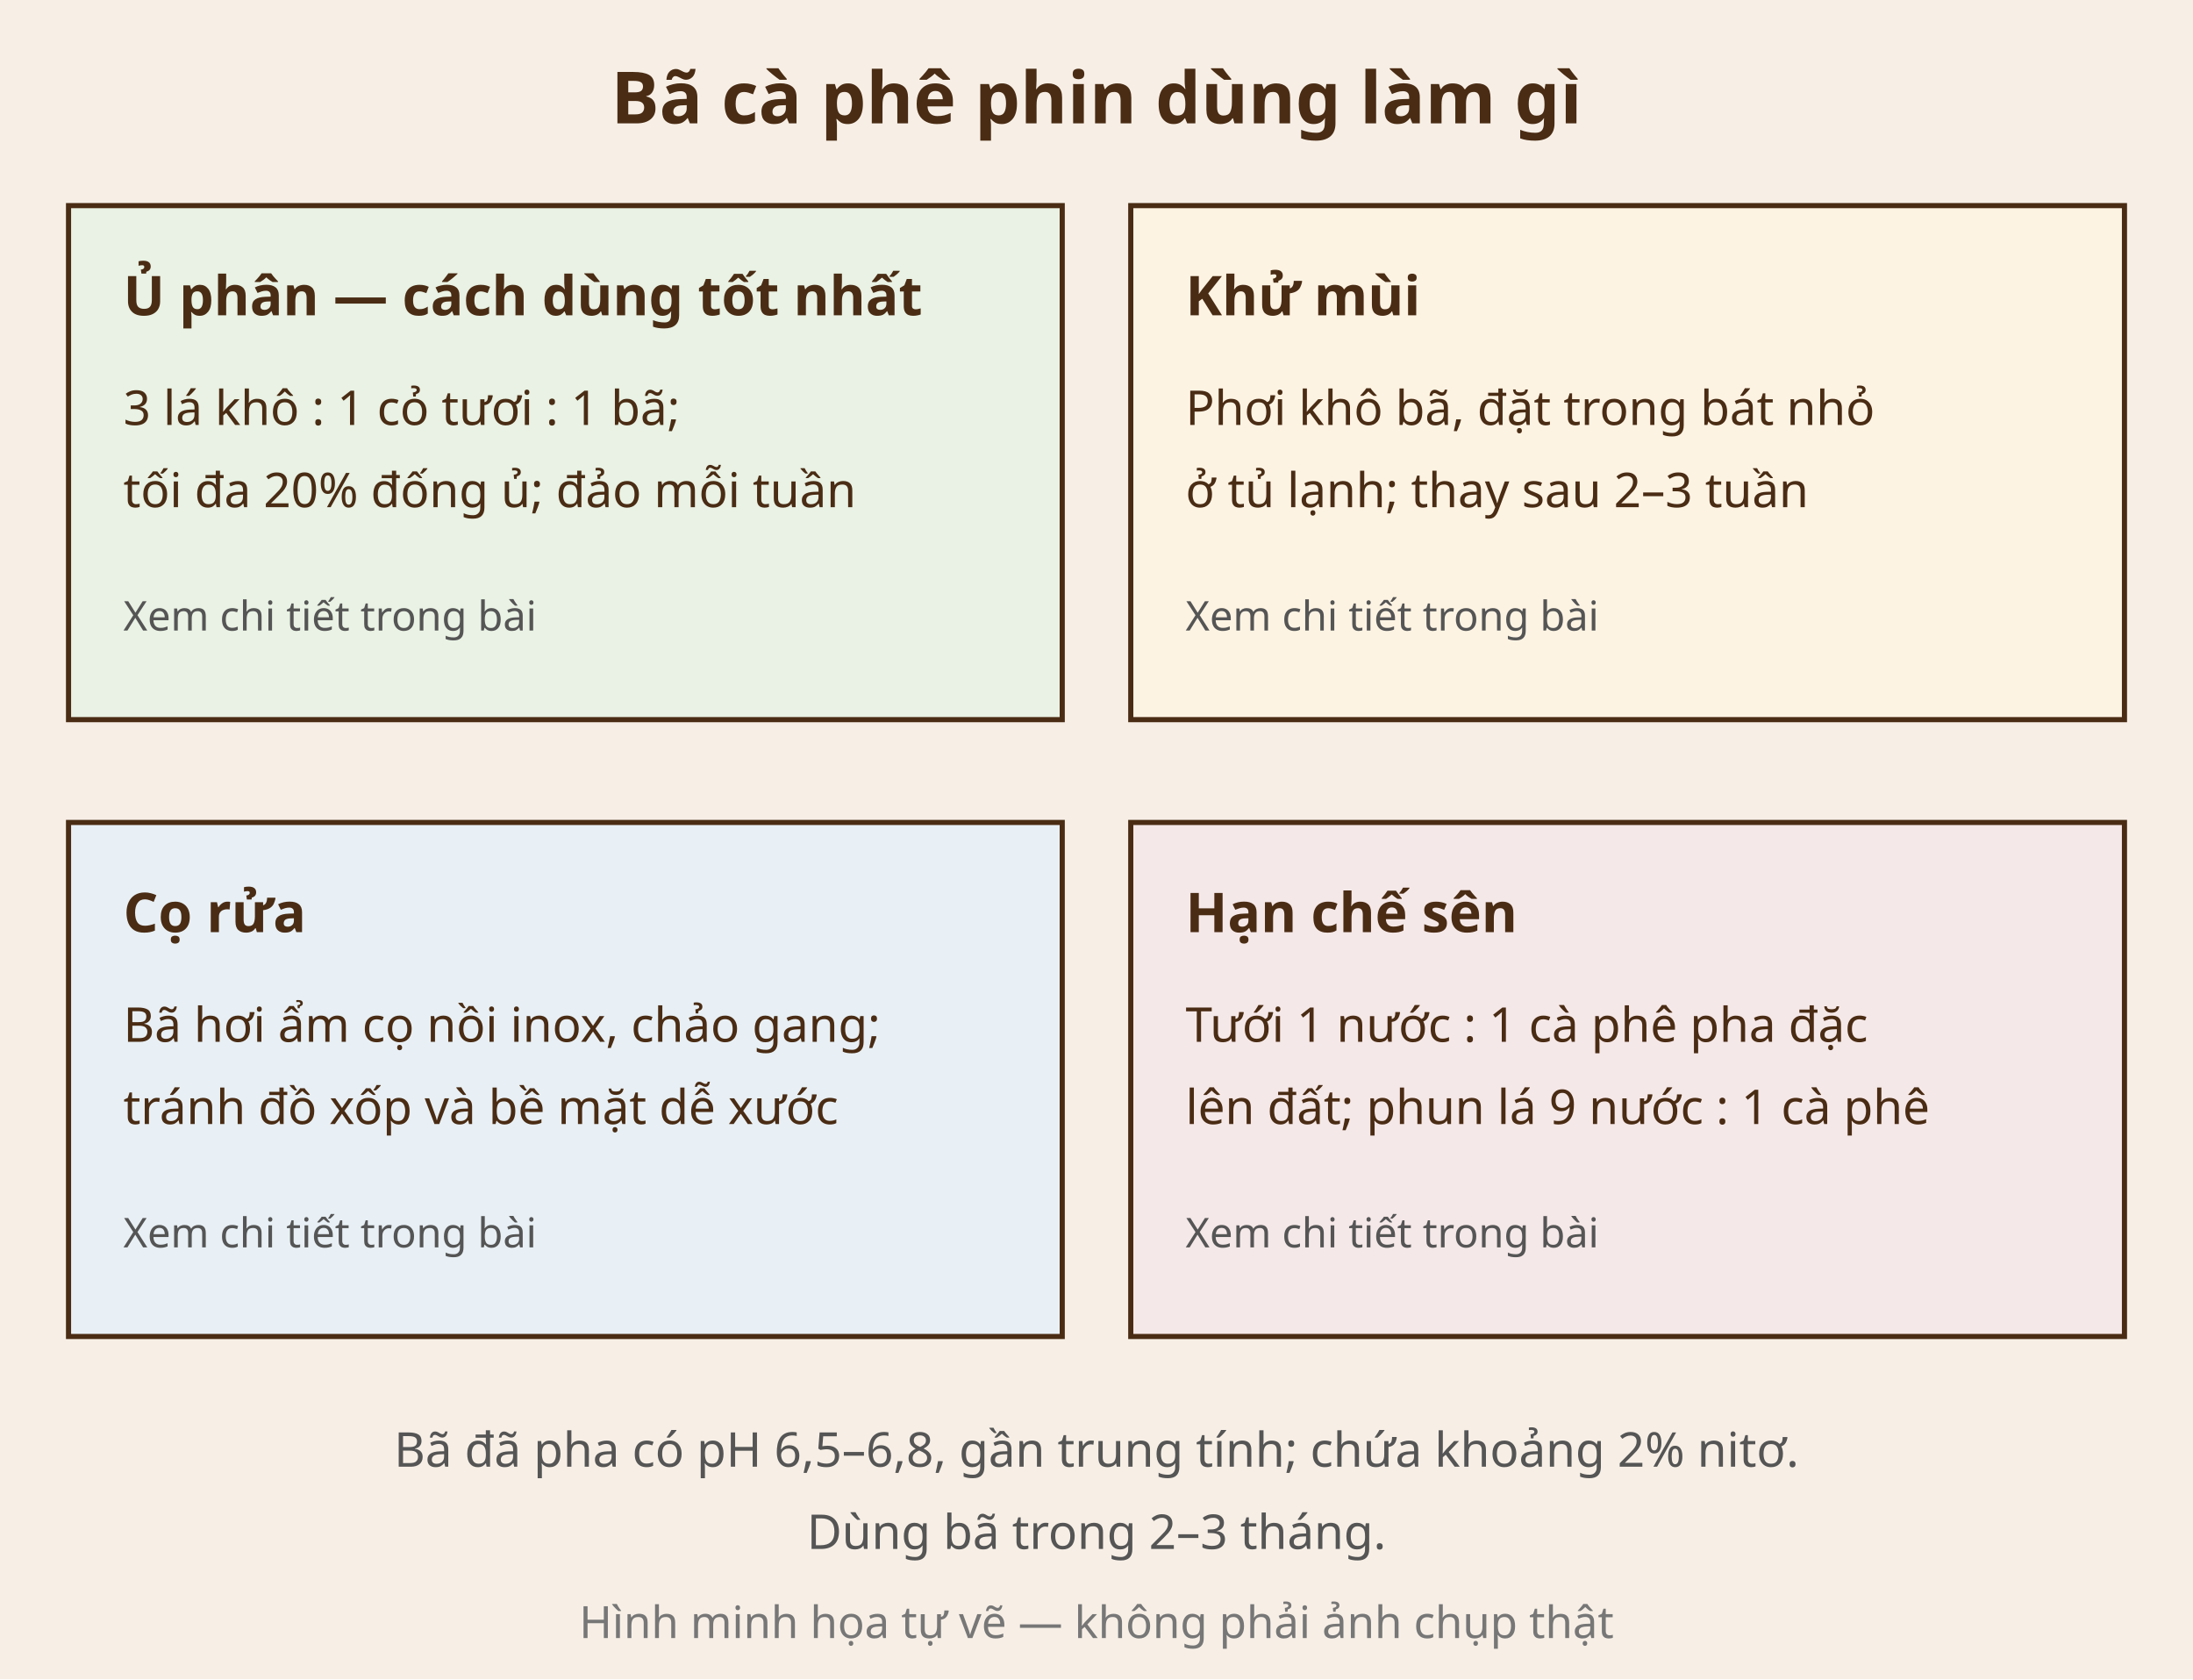
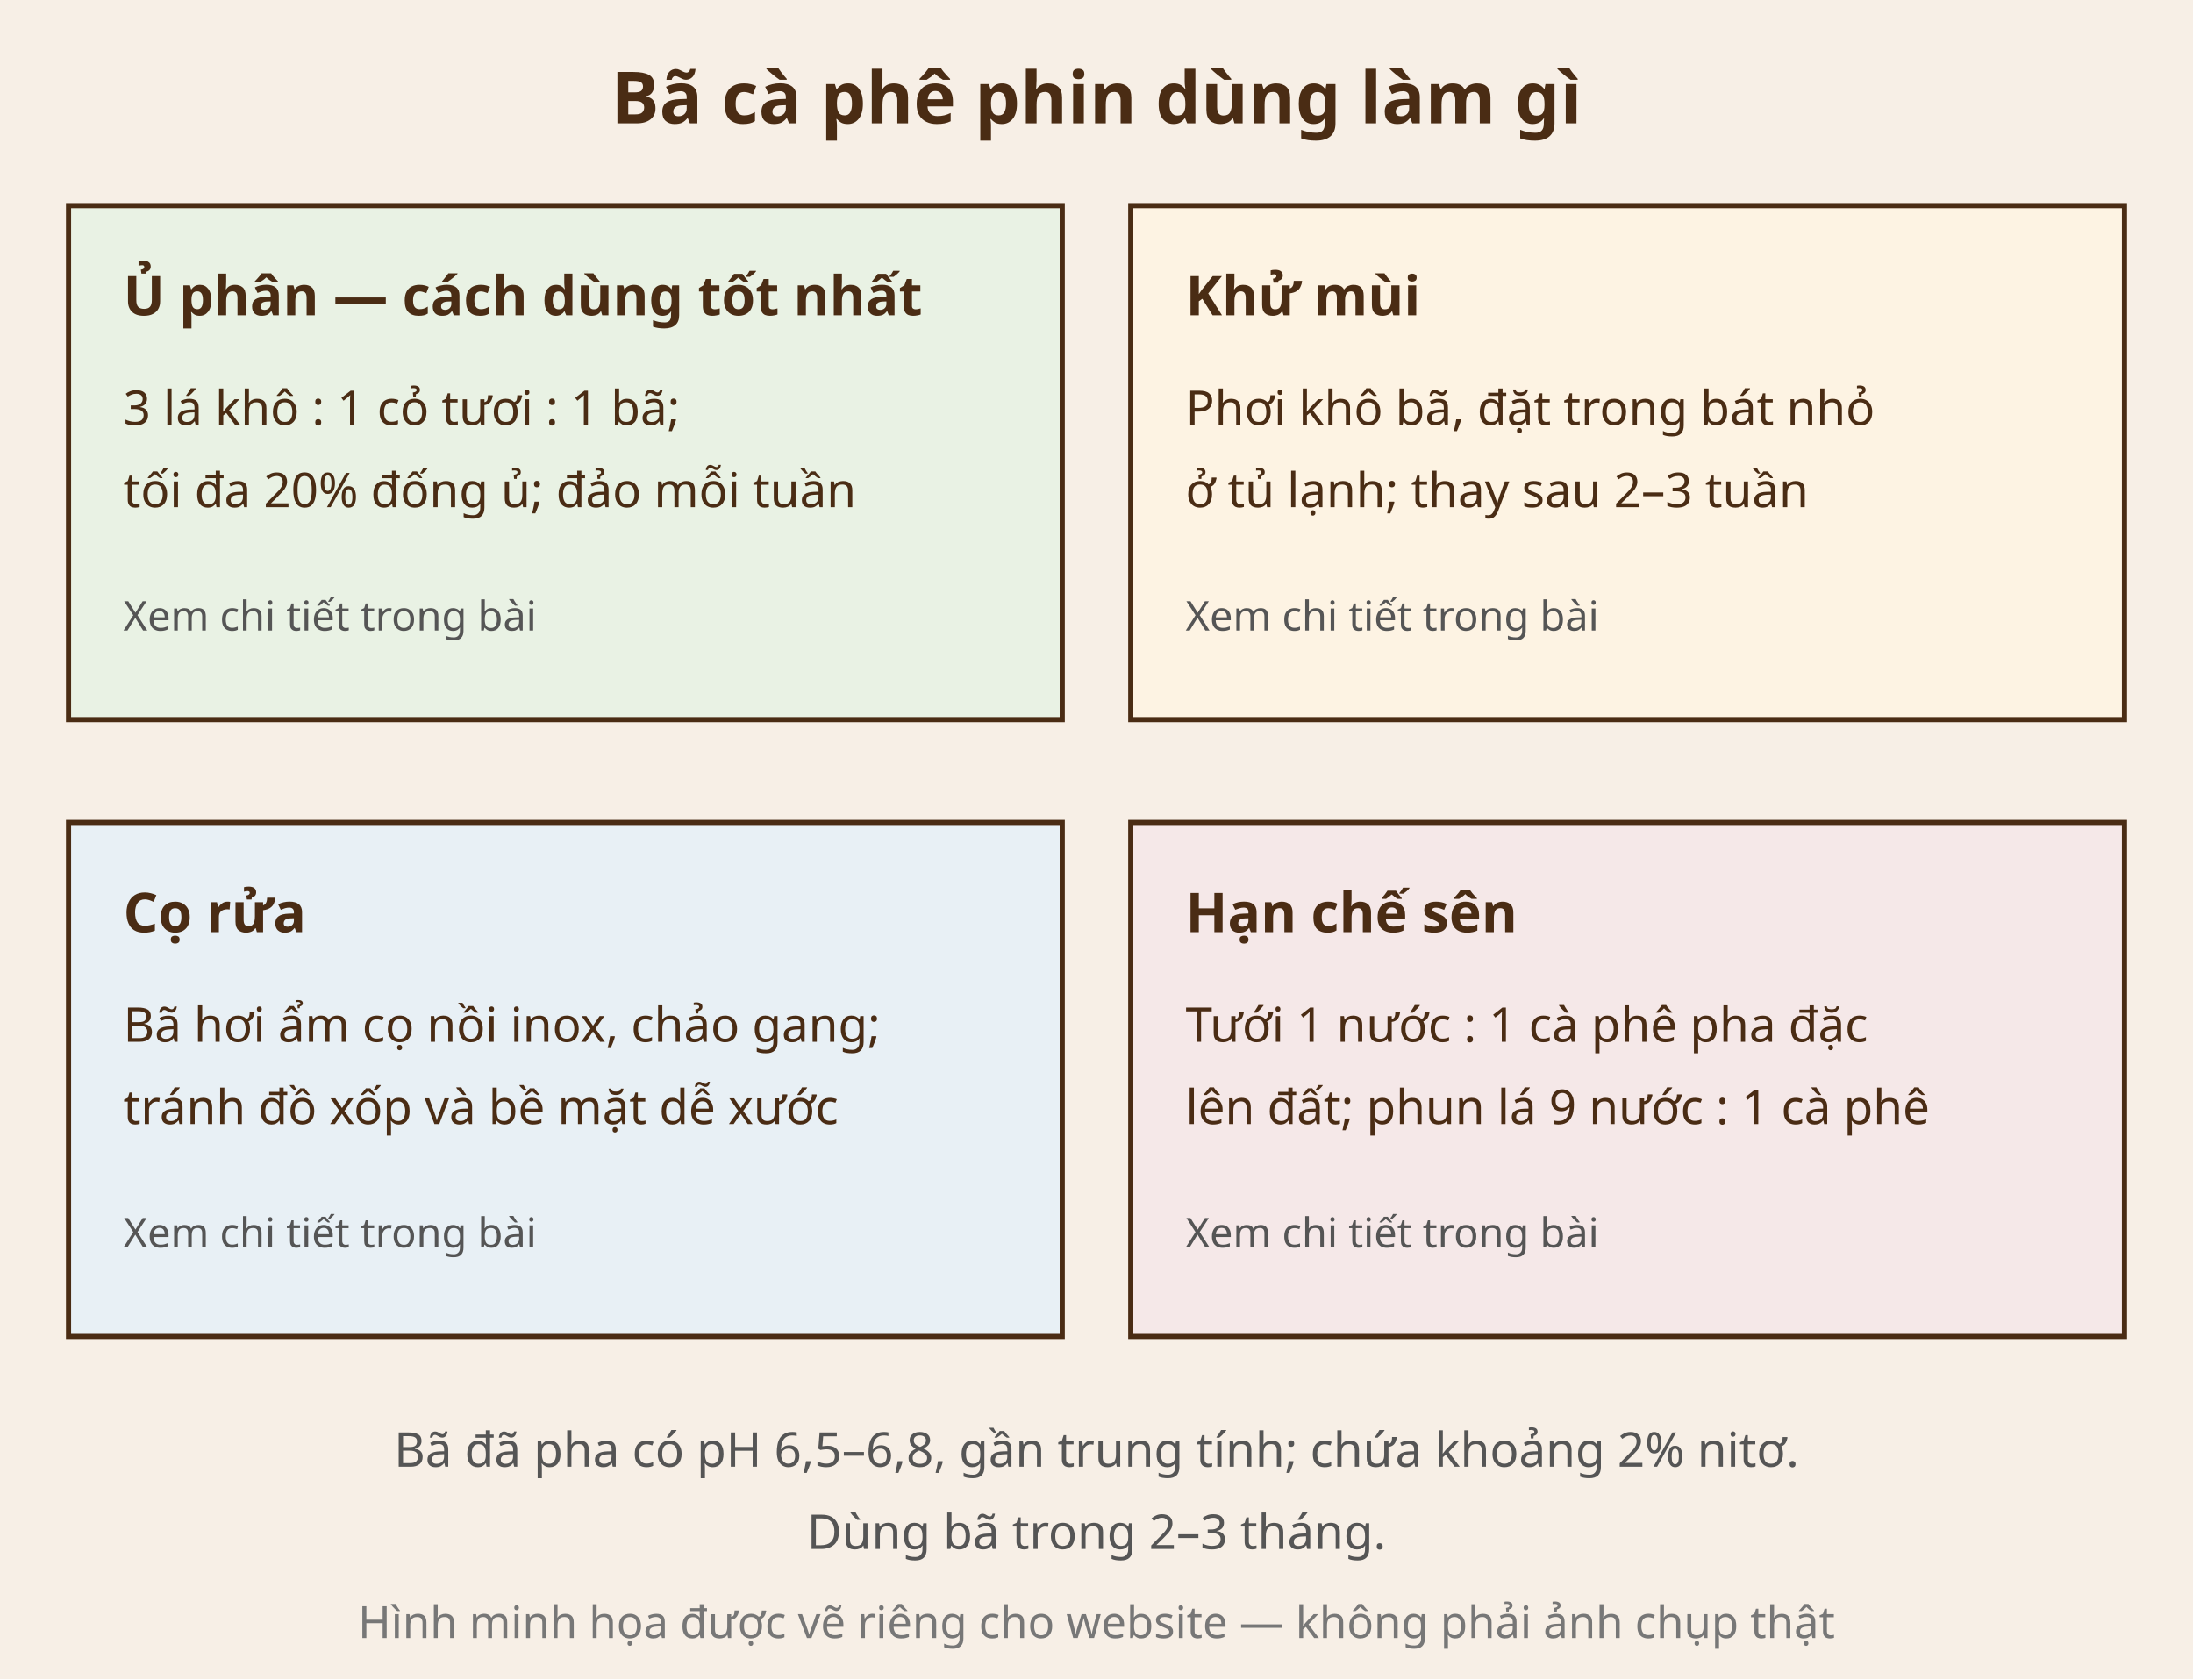
<svg xmlns="http://www.w3.org/2000/svg" width="640" height="490" viewBox="0 0 640 490" role="img" aria-labelledby="t d">
  <rect width="640" height="490" fill="#f7efe6" />
  <text x="320" y="36" text-anchor="middle" font-family="sans-serif" font-size="21" fill="#4a2c14" font-weight="bold">Bã cà phê phin dùng làm gì</text>
  <rect x="20" y="60" width="290" height="150" fill="#e9f2e4" stroke="#4a2c14" stroke-width="1.5" rx="0" />
  <text x="36" y="92" text-anchor="start" font-family="sans-serif" font-size="16" fill="#4a2c14" font-weight="bold">Ủ phân — cách dùng tốt nhất</text>
  <text x="36" y="124" text-anchor="start" font-family="sans-serif" font-size="14" fill="#4a2c14">3 lá khô : 1 cỏ tươi : 1 bã;</text>
  <text x="36" y="148" text-anchor="start" font-family="sans-serif" font-size="14" fill="#4a2c14">tối đa 20% đống ủ; đảo mỗi tuần</text>
  <text x="36" y="184" text-anchor="start" font-family="sans-serif" font-size="12" fill="#555">Xem chi tiết trong bài</text>
  <rect x="330" y="60" width="290" height="150" fill="#fdf3e3" stroke="#4a2c14" stroke-width="1.5" rx="0" />
  <text x="346" y="92" text-anchor="start" font-family="sans-serif" font-size="16" fill="#4a2c14" font-weight="bold">Khử mùi</text>
  <text x="346" y="124" text-anchor="start" font-family="sans-serif" font-size="14" fill="#4a2c14">Phơi khô bã, đặt trong bát nhỏ</text>
  <text x="346" y="148" text-anchor="start" font-family="sans-serif" font-size="14" fill="#4a2c14">ở tủ lạnh; thay sau 2–3 tuần</text>
  <text x="346" y="184" text-anchor="start" font-family="sans-serif" font-size="12" fill="#555">Xem chi tiết trong bài</text>
  <rect x="20" y="240" width="290" height="150" fill="#e8f0f5" stroke="#4a2c14" stroke-width="1.5" rx="0" />
  <text x="36" y="272" text-anchor="start" font-family="sans-serif" font-size="16" fill="#4a2c14" font-weight="bold">Cọ rửa</text>
  <text x="36" y="304" text-anchor="start" font-family="sans-serif" font-size="14" fill="#4a2c14">Bã hơi ẩm cọ nồi inox, chảo gang;</text>
  <text x="36" y="328" text-anchor="start" font-family="sans-serif" font-size="14" fill="#4a2c14">tránh đồ xốp và bề mặt dễ xước</text>
  <text x="36" y="364" text-anchor="start" font-family="sans-serif" font-size="12" fill="#555">Xem chi tiết trong bài</text>
  <rect x="330" y="240" width="290" height="150" fill="#f5e8e8" stroke="#4a2c14" stroke-width="1.5" rx="0" />
  <text x="346" y="272" text-anchor="start" font-family="sans-serif" font-size="16" fill="#4a2c14" font-weight="bold">Hạn chế sên</text>
  <text x="346" y="304" text-anchor="start" font-family="sans-serif" font-size="14" fill="#4a2c14">Tưới 1 nước : 1 cà phê pha đặc</text>
  <text x="346" y="328" text-anchor="start" font-family="sans-serif" font-size="14" fill="#4a2c14">lên đất; phun lá 9 nước : 1 cà phê</text>
  <text x="346" y="364" text-anchor="start" font-family="sans-serif" font-size="12" fill="#555">Xem chi tiết trong bài</text>
  <text x="320" y="428" text-anchor="middle" font-family="sans-serif" font-size="14" fill="#555">Bã đã pha có pH 6,5–6,8, gần trung tính; chứa khoảng 2% nitơ.</text>
  <text x="320" y="452" text-anchor="middle" font-family="sans-serif" font-size="14" fill="#555">Dùng bã trong 2–3 tháng.</text>
-   <text x="320" y="478" text-anchor="middle" font-family="sans-serif" font-size="13" fill="#777">Hình minh họa tự vẽ — không phải ảnh chụp thật</text>
+   <text x="320" y="478" text-anchor="middle" font-family="sans-serif" font-size="13" fill="#777">Hình minh họa được vẽ riêng cho website — không phải ảnh chụp thật</text>
</svg>
